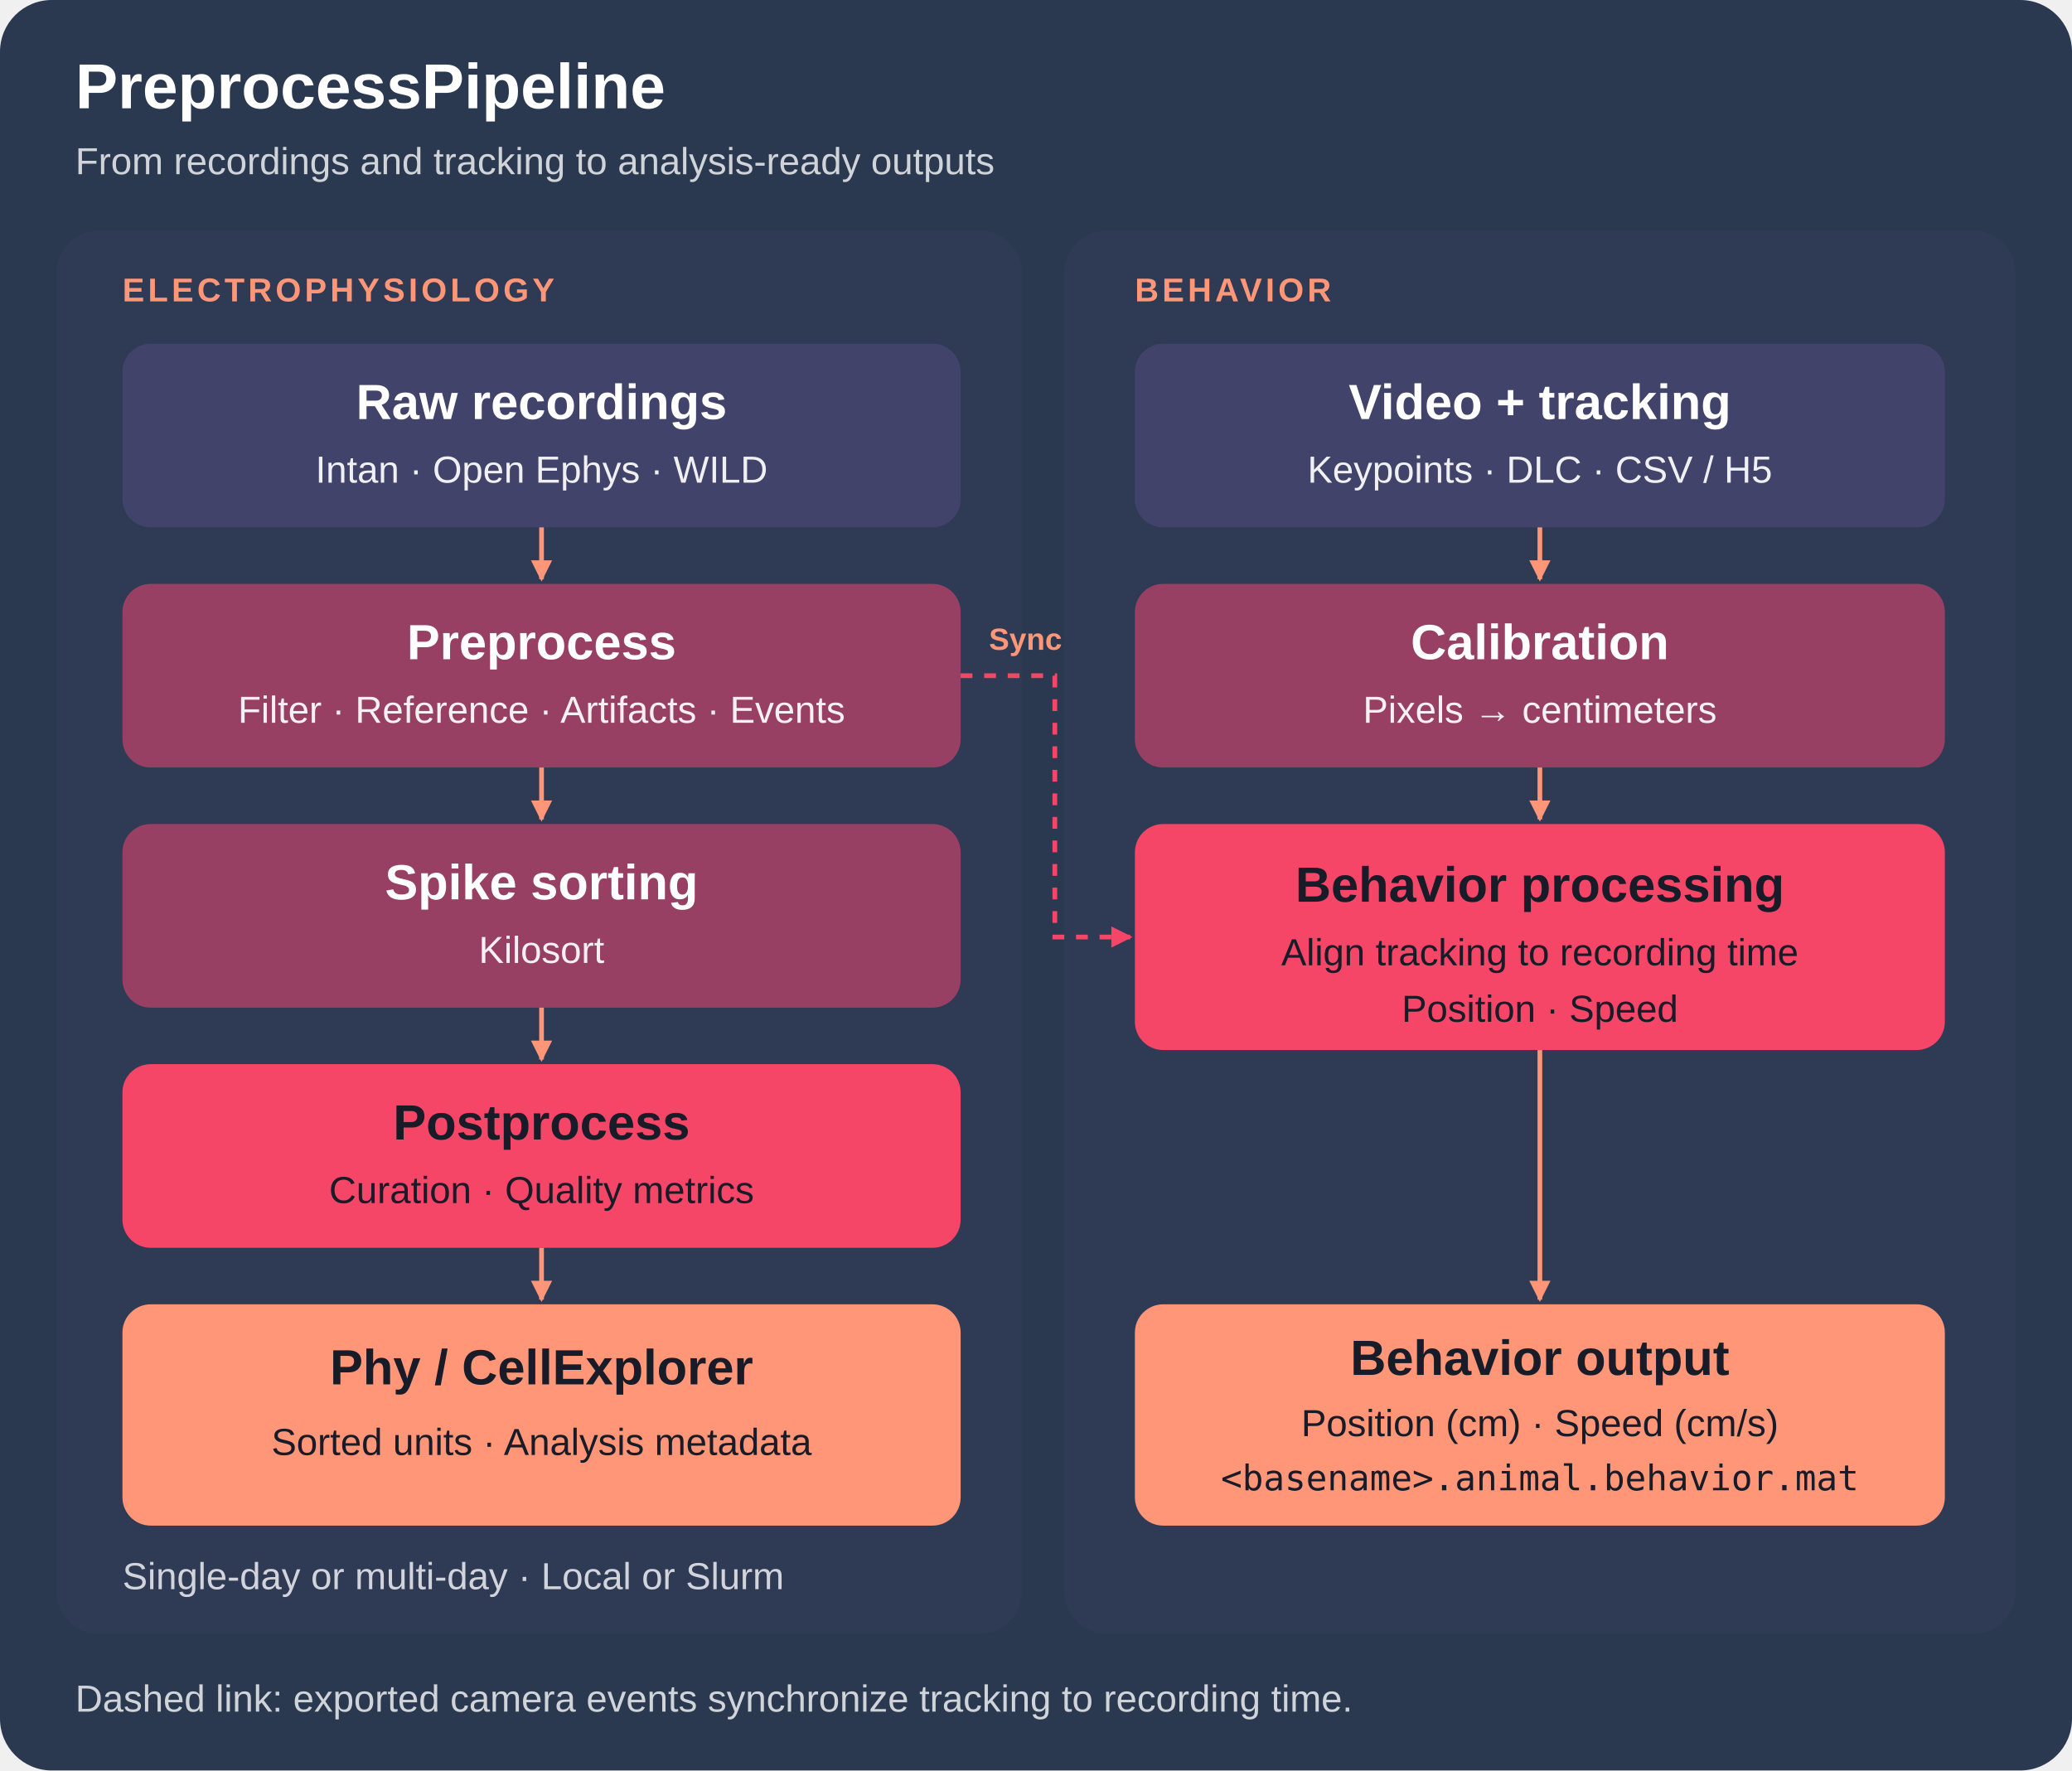
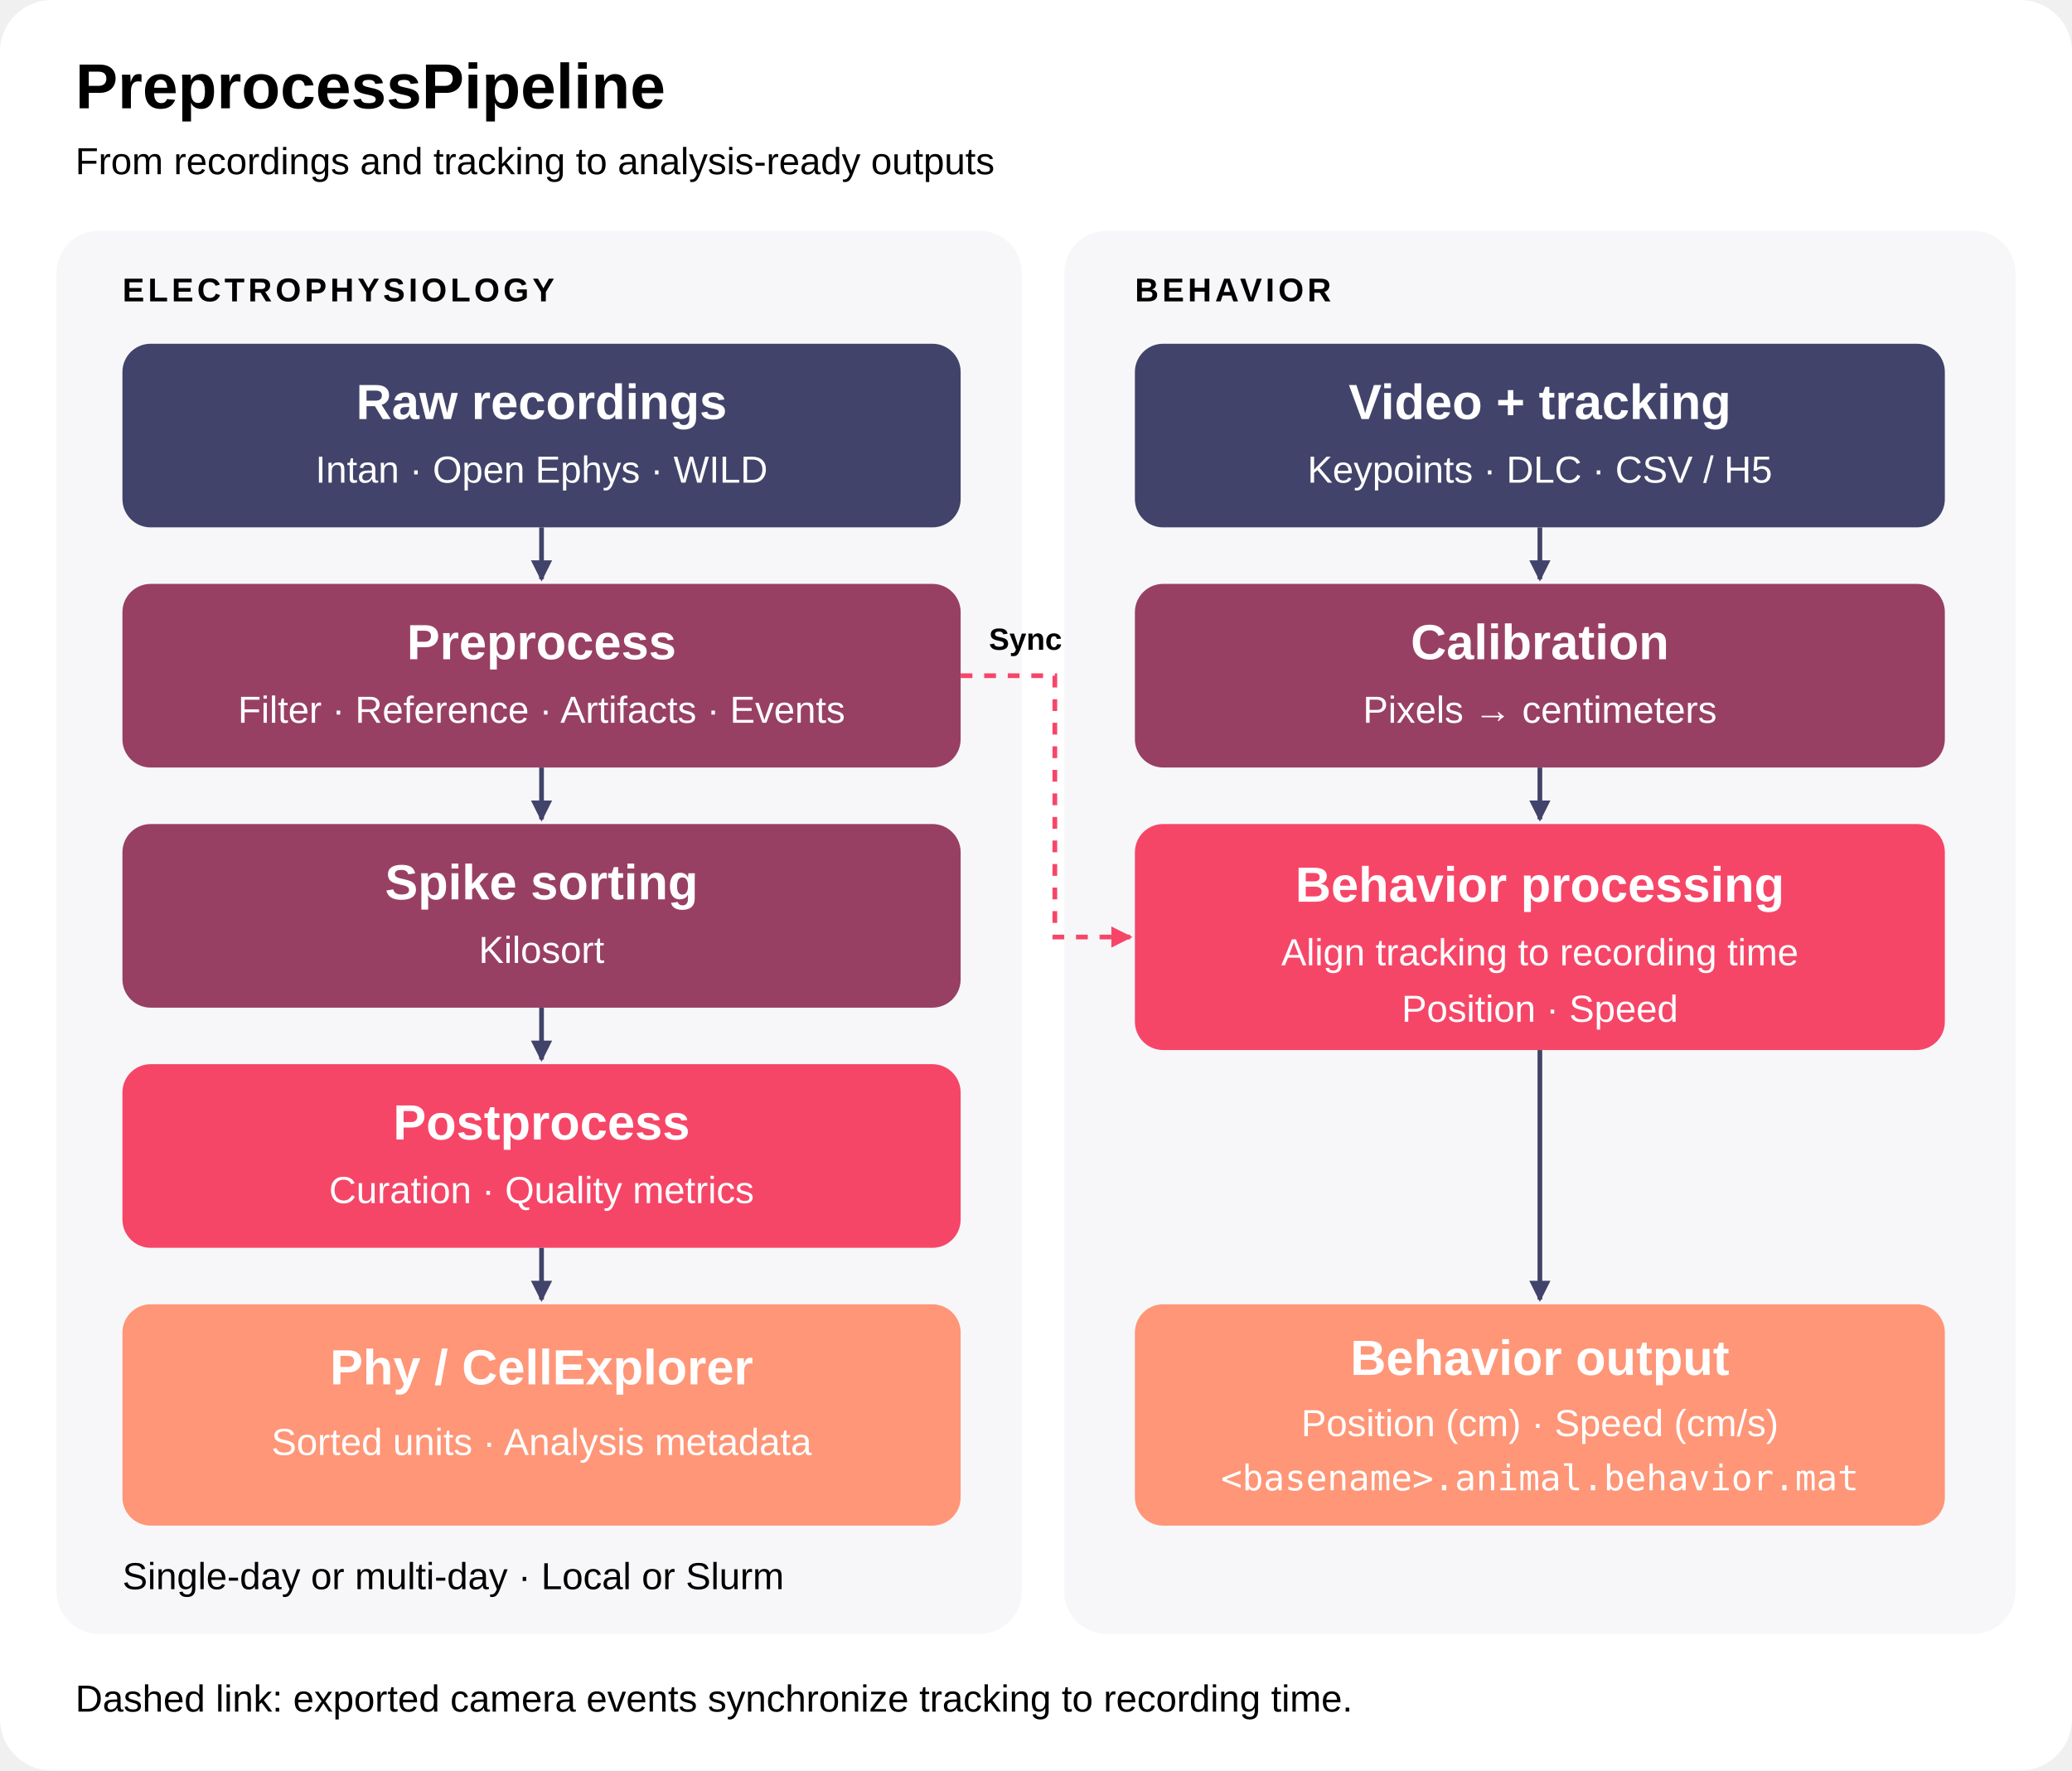
<svg xmlns="http://www.w3.org/2000/svg" width="880" height="752" viewBox="0 0 880 752" role="img" aria-labelledby="title description">
  <defs>
    <marker id="arrow" markerWidth="9" markerHeight="9" refX="8" refY="4.5" orient="auto" markerUnits="userSpaceOnUse">
-       <path d="M0 0 L9 4.5 L0 9Z" fill="#FE9677" />
+       <path d="M0 0 L9 4.5 L0 9Z" fill="#41436A" />
    </marker>
    <marker id="sync-arrow" markerWidth="9" markerHeight="9" refX="8" refY="4.5" orient="auto" markerUnits="userSpaceOnUse">
      <path d="M0 0 L9 4.5 L0 9Z" fill="#F64668" />
    </marker>
    <style>
-       text { font-family: "Segoe UI", Arial, sans-serif; }
-       .heading { fill: #FFFFFF; font-size: 27px; font-weight: 700; }
-       .subtitle { fill: #FFFFFF; fill-opacity: 0.78; font-size: 16px; }
+       text { fill: #000000; font-family: "Segoe UI", Arial, sans-serif; }
+       .heading { font-size: 27px; font-weight: 700; }
+       .subtitle { font-size: 16px; }
      .lane { font-size: 14px; font-weight: 700; letter-spacing: 1.5px; }
      .label { fill: #FFFFFF; font-size: 21px; font-weight: 600; }
-       .detail { fill: #FFFFFF; fill-opacity: 0.92; font-size: 16px; }
-       .file { fill: #181B28; font-size: 15px; font-family: Consolas, monospace; }
-       .dark-text { fill: #181B28; fill-opacity: 1; }
-       .flow { fill: none; stroke: #FE9677; stroke-width: 2; marker-end: url(#arrow); }
+       .detail { fill: #FFFFFF; font-size: 16px; }
+       .file { fill: #FFFFFF; font-size: 15px; font-family: Consolas, monospace; }
+       .dark-text { fill: #FFFFFF; }
+       .flow { fill: none; stroke: #41436A; stroke-width: 2; marker-end: url(#arrow); }
    </style>
  </defs>
-   <rect width="880" height="752" rx="22" fill="#2A3950" />
+   <rect width="880" height="752" rx="22" fill="#FFFFFF" />
  <text x="32" y="46" class="heading">PreprocessPipeline</text>
  <text x="32" y="74" class="subtitle">From recordings and tracking to analysis-ready outputs</text>
-   <rect x="24" y="98" width="410" height="596" rx="18" fill="#41436A" fill-opacity="0.22" />
-   <rect x="452" y="98" width="404" height="596" rx="18" fill="#41436A" fill-opacity="0.22" />
-   <text x="52" y="128" class="lane" fill="#FE9677">ELECTROPHYSIOLOGY</text>
-   <text x="482" y="128" class="lane" fill="#FE9677">BEHAVIOR</text>
+   <rect x="24" y="98" width="410" height="596" rx="18" fill="#41436A" fill-opacity="0.04" />
+   <rect x="452" y="98" width="404" height="596" rx="18" fill="#41436A" fill-opacity="0.04" />
+   <text x="52" y="128" class="lane">ELECTROPHYSIOLOGY</text>
+   <text x="482" y="128" class="lane">BEHAVIOR</text>
  <g text-anchor="middle">
    <rect x="52" y="146" width="356" height="78" rx="12" fill="#41436A" />
    <text x="230" y="178" class="label">Raw recordings</text>
    <text x="230" y="205" class="detail">Intan · Open Ephys · WILD</text>
    <rect x="52" y="248" width="356" height="78" rx="12" fill="#984063" />
    <text x="230" y="280" class="label">Preprocess</text>
    <text x="230" y="307" class="detail">Filter · Reference · Artifacts · Events</text>
    <rect x="52" y="350" width="356" height="78" rx="12" fill="#984063" />
    <text x="230" y="382" class="label">Spike sorting</text>
    <text x="230" y="409" class="detail">Kilosort</text>
    <rect x="52" y="452" width="356" height="78" rx="12" fill="#F64668" />
    <text x="230" y="484" class="label dark-text">Postprocess</text>
    <text x="230" y="511" class="detail dark-text">Curation · Quality metrics</text>
    <rect x="52" y="554" width="356" height="94" rx="12" fill="#FE9677" />
    <text x="230" y="588" class="label dark-text">Phy / CellExplorer</text>
    <text x="230" y="618" class="detail dark-text">Sorted units · Analysis metadata</text>
    <rect x="482" y="146" width="344" height="78" rx="12" fill="#41436A" />
    <text x="654" y="178" class="label">Video + tracking</text>
    <text x="654" y="205" class="detail">Keypoints · DLC · CSV / H5</text>
    <rect x="482" y="248" width="344" height="78" rx="12" fill="#984063" />
    <text x="654" y="280" class="label">Calibration</text>
    <text x="654" y="307" class="detail">Pixels → centimeters</text>
    <rect x="482" y="350" width="344" height="96" rx="12" fill="#F64668" />
    <text x="654" y="383" class="label dark-text">Behavior processing</text>
    <text x="654" y="410" class="detail dark-text">Align tracking to recording time</text>
    <text x="654" y="434" class="detail dark-text">Position · Speed</text>
    <rect x="482" y="554" width="344" height="94" rx="12" fill="#FE9677" />
    <text x="654" y="584" class="label dark-text">Behavior output</text>
    <text x="654" y="610" class="detail dark-text">Position (cm) · Speed (cm/s)</text>
    <text x="654" y="633" class="file">&lt;basename&gt;.animal.behavior.mat</text>
  </g>
  <path d="M230 224 V246" class="flow" />
  <path d="M230 326 V348" class="flow" />
  <path d="M230 428 V450" class="flow" />
  <path d="M230 530 V552" class="flow" />
  <path d="M654 224 V246" class="flow" />
  <path d="M654 326 V348" class="flow" />
  <path d="M654 446 V552" class="flow" />
  <path d="M408 287 H448 V398 H480" fill="none" stroke="#F64668" stroke-width="2" stroke-dasharray="5 5" marker-end="url(#sync-arrow)" />
-   <text x="420" y="276" fill="#FE9677" font-size="13" font-weight="600">Sync</text>
+   <text x="420" y="276" font-size="13" font-weight="600">Sync</text>
  <text x="52" y="675" class="subtitle">Single-day or multi-day · Local or Slurm</text>
  <text x="32" y="727" class="subtitle">Dashed link: exported camera events synchronize tracking to recording time.</text>
</svg>
